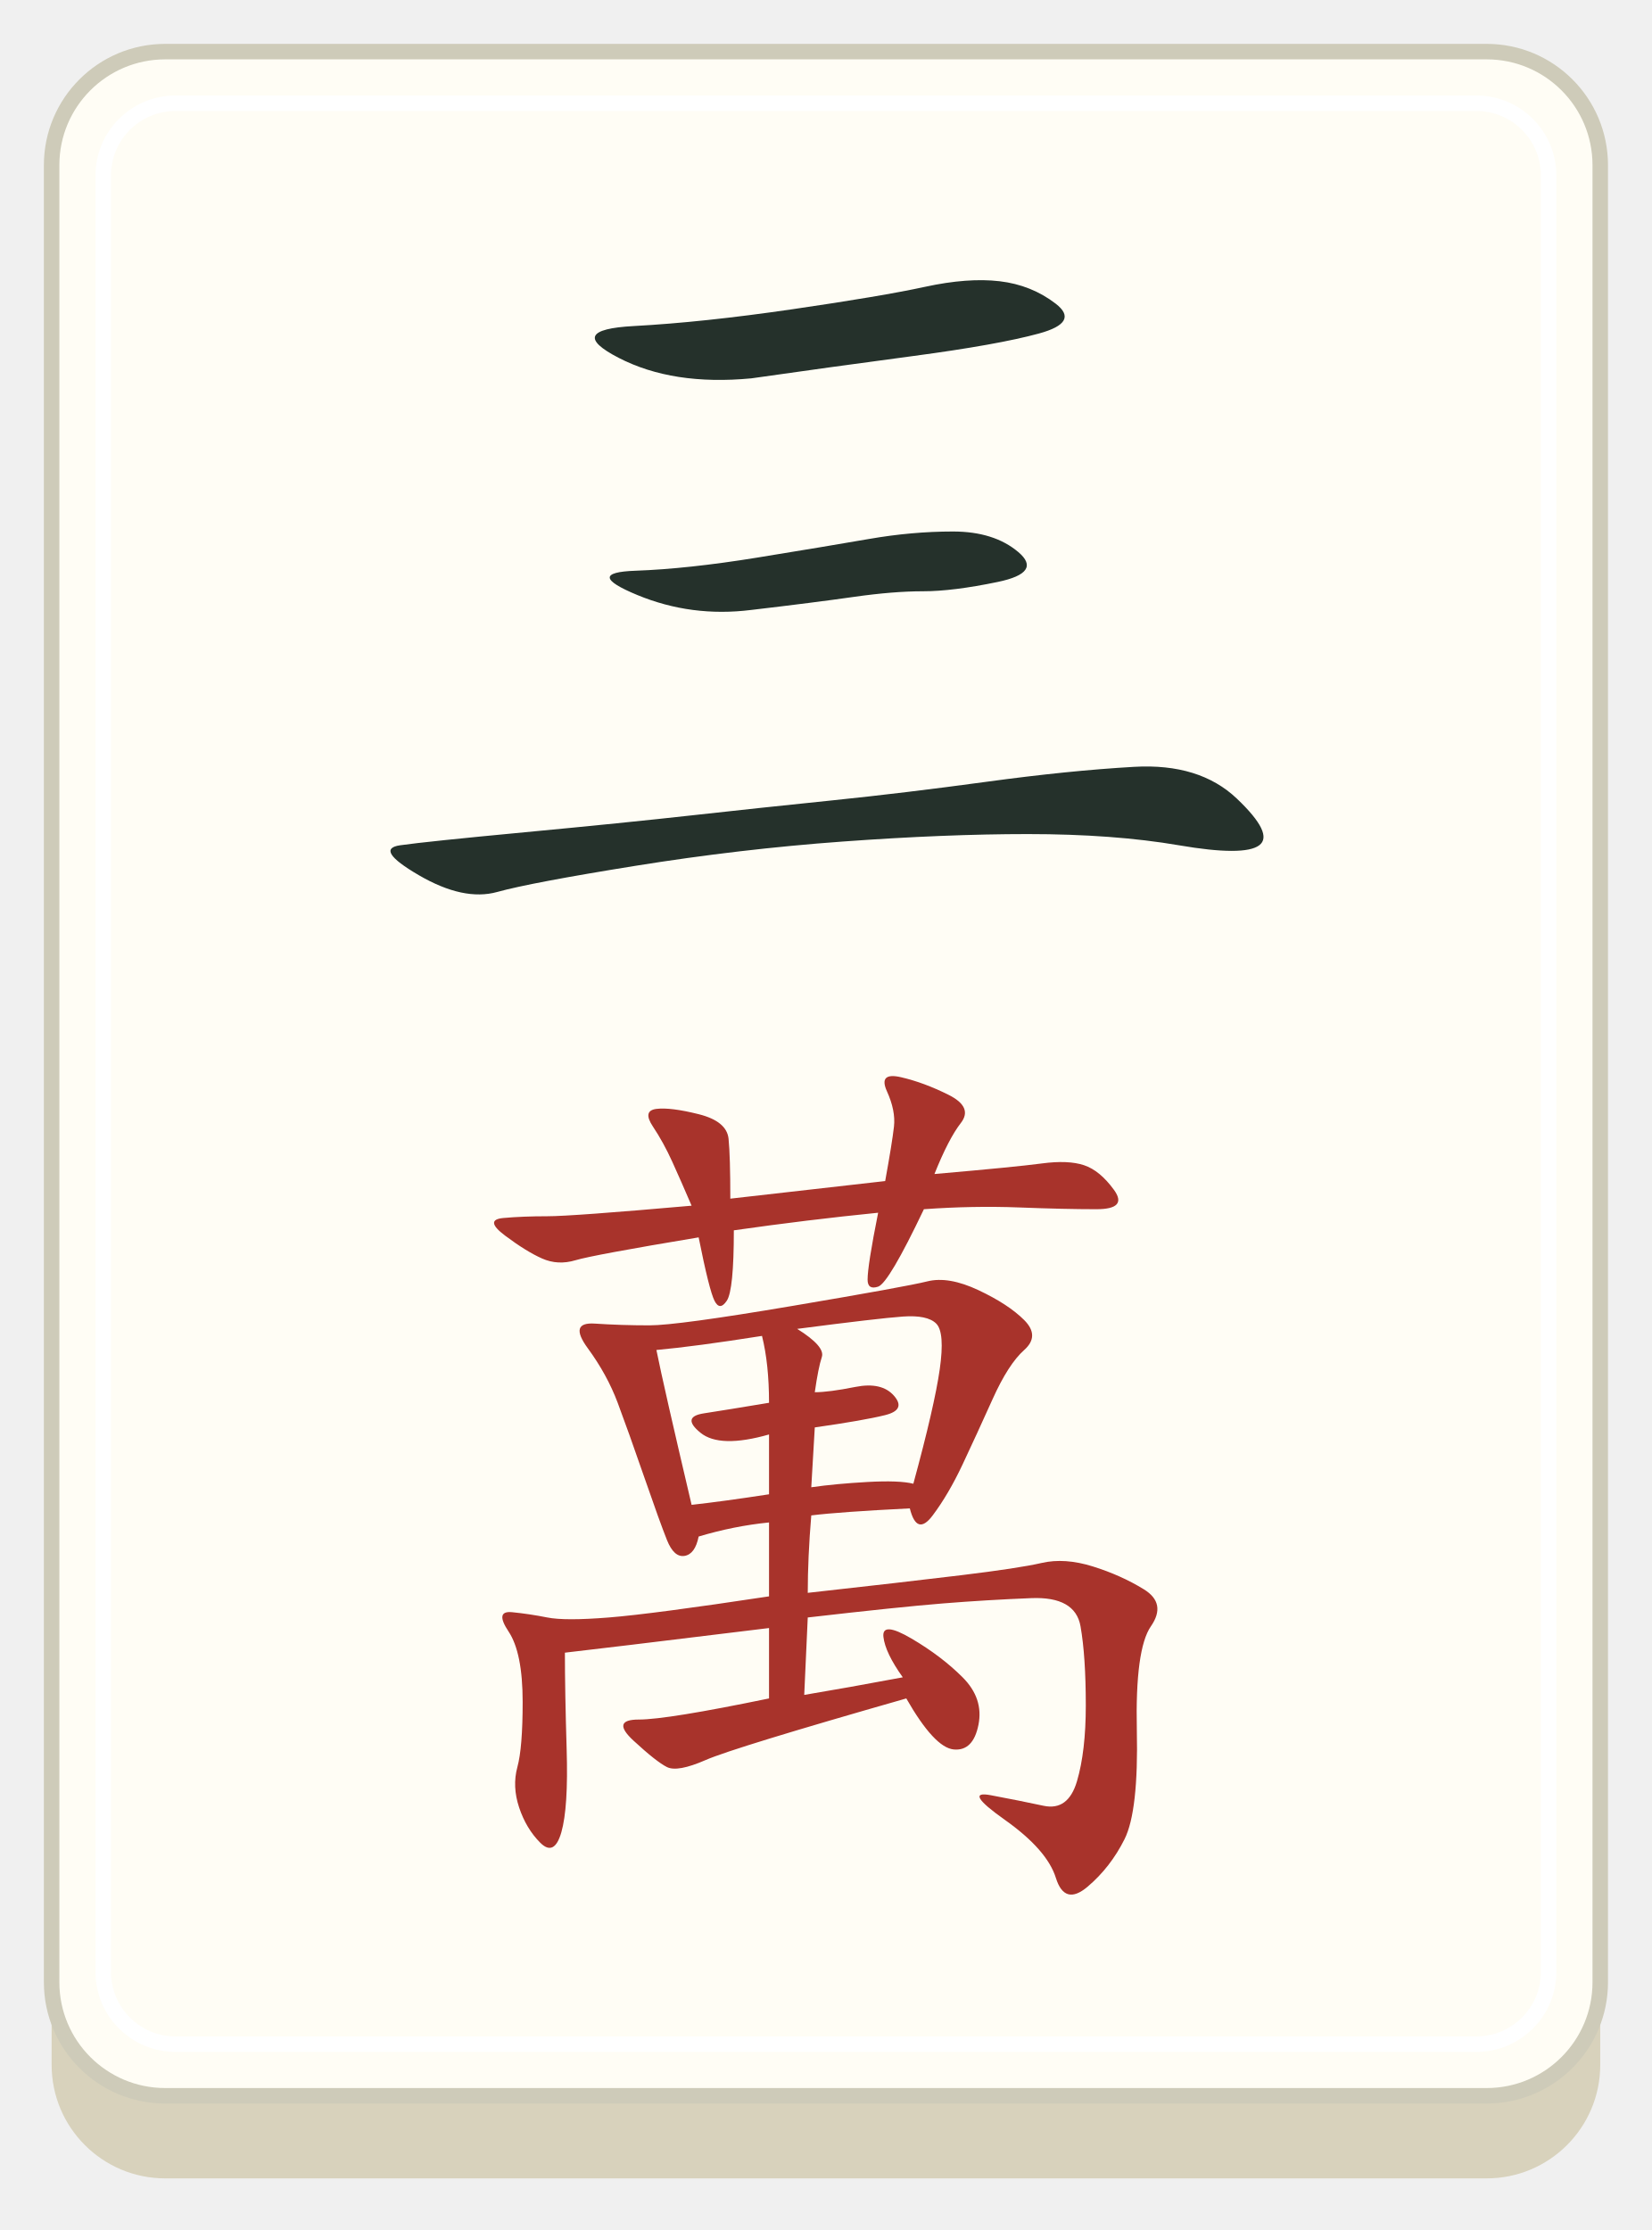
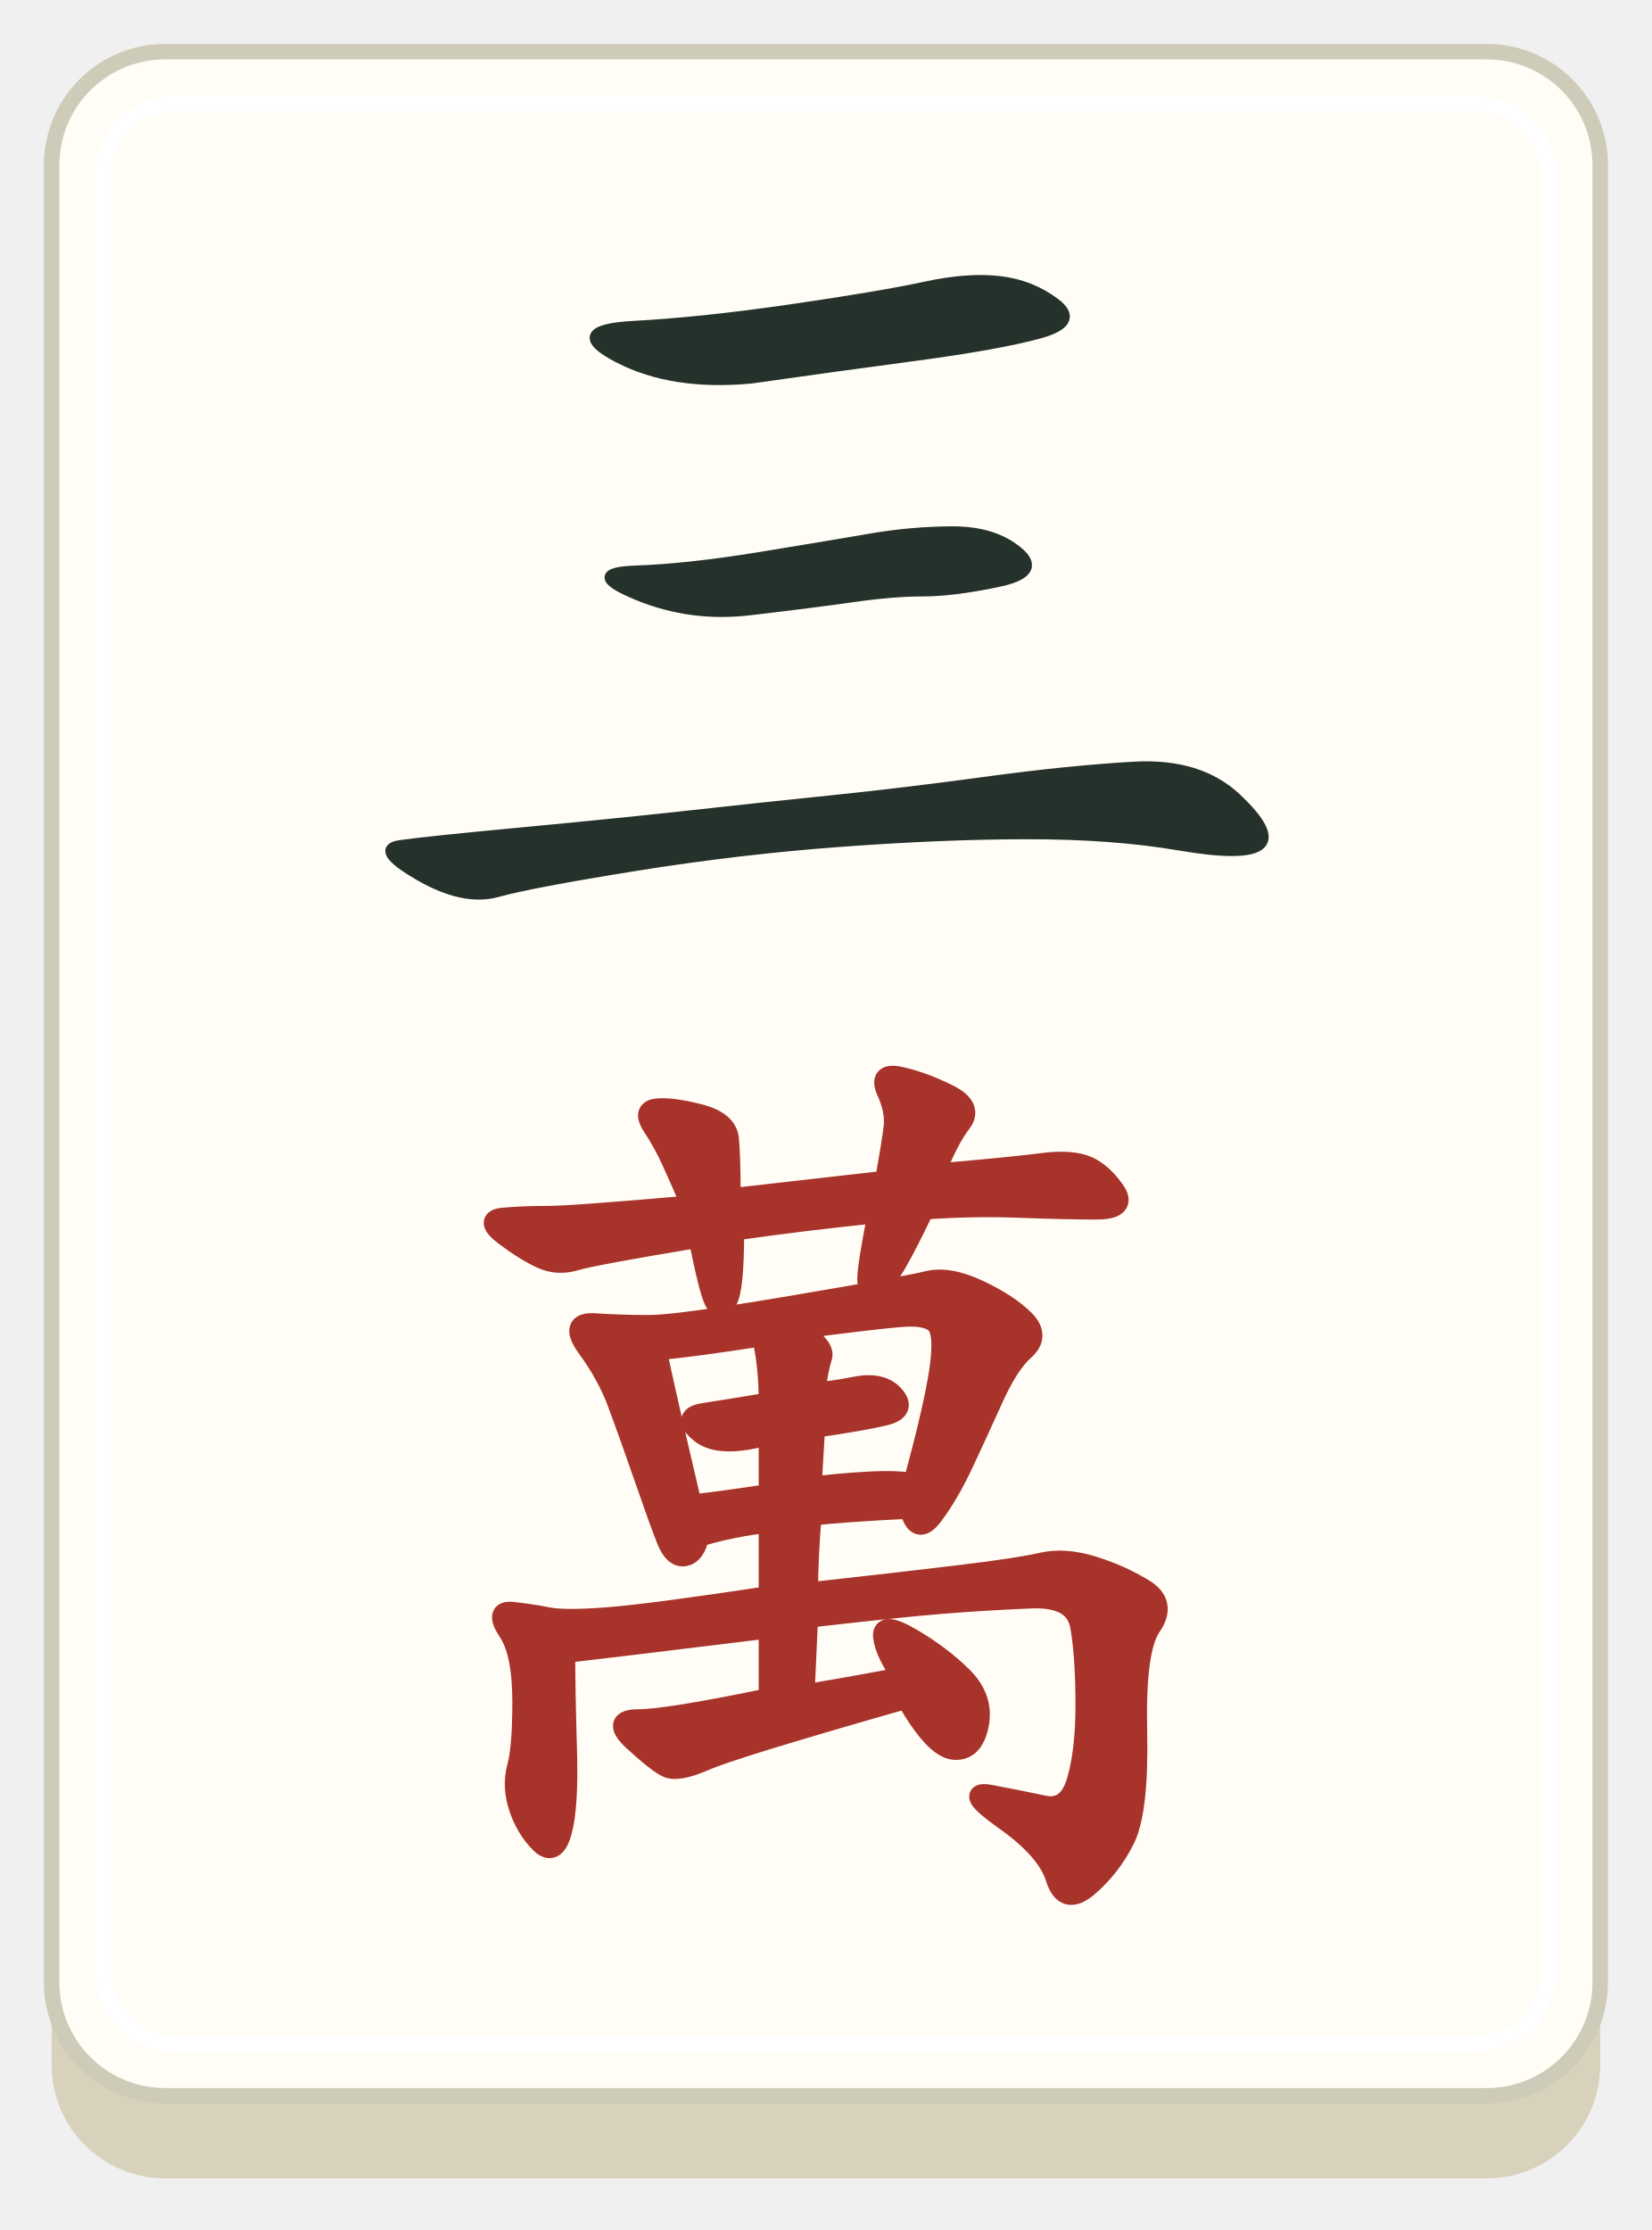
<svg xmlns="http://www.w3.org/2000/svg" viewBox="0 0 160 216" width="160" height="216" data-suit="wan" data-rank="3" role="img" aria-label="三万">
  <rect x="5" y="13" width="150" height="198" rx="11" fill="#d8d2bc" />
  <rect x="5" y="5" width="150" height="198" rx="11" fill="#fffdf5" stroke="#cecbb9" stroke-width="1.5" />
  <rect x="10" y="10" width="140" height="188" rx="7" fill="none" stroke="#ffffff" stroke-width="1.5" />
-   <path data-character="三" d="M7.031,80.469C3.906,78.646 3.255,77.604 5.078,77.344C6.901,77.083 11.263,76.628 18.164,75.977C25.065,75.326 30.859,74.74 35.547,74.219C40.234,73.698 45.117,73.177 50.195,72.656C55.273,72.135 60.677,71.484 66.406,70.703C72.135,69.922 77.279,69.401 81.836,69.141C86.393,68.88 89.974,69.987 92.578,72.461C95.182,74.935 95.964,76.563 94.922,77.344C93.88,78.125 91.081,78.125 86.523,77.344C81.966,76.563 76.693,76.172 70.703,76.172C64.974,76.172 58.529,76.432 51.367,76.953C44.206,77.474 36.979,78.32 29.688,79.492C22.396,80.664 17.578,81.576 15.234,82.227C12.891,82.878 10.156,82.292 7.031,80.469ZM41.797,28.516C36.328,29.036 31.706,28.32 27.93,26.367C24.154,24.414 24.674,23.307 29.492,23.047C34.31,22.786 39.844,22.201 46.094,21.289C52.344,20.378 56.966,19.596 59.961,18.945C62.956,18.294 65.56,18.099 67.773,18.359C69.987,18.62 71.94,19.401 73.633,20.703C75.326,22.005 74.74,23.047 71.875,23.828C69.01,24.609 64.648,25.391 58.789,26.172C52.93,26.953 47.266,27.734 41.797,28.516ZM41.797,52.734C37.63,53.255 33.659,52.734 29.883,51.172C26.107,49.609 26.042,48.763 29.688,48.633C33.333,48.503 37.565,48.047 42.383,47.266C47.201,46.484 51.107,45.833 54.102,45.313C57.096,44.792 60.026,44.531 62.891,44.531C65.755,44.531 68.034,45.247 69.727,46.68C71.419,48.112 70.703,49.154 67.578,49.805C64.453,50.456 61.849,50.781 59.766,50.781C57.682,50.781 55.273,50.977 52.539,51.367C49.805,51.758 46.224,52.214 41.797,52.734Z" transform="translate(34.0503 10.2362) scale(0.92623)" fill="#25312b" />
-   <path data-character="萬" d="M59.375,52.344C54.167,52.604 50.521,52.865 48.438,53.125C48.177,56.25 48.047,59.115 48.047,61.719C55.078,60.938 60.742,60.286 65.039,59.766C69.336,59.245 72.331,58.789 74.023,58.398C75.716,58.008 77.604,58.138 79.688,58.789C81.771,59.44 83.659,60.286 85.352,61.328C87.044,62.37 87.305,63.737 86.133,65.43C84.961,67.122 84.44,70.964 84.57,76.953C84.701,82.943 84.245,86.979 83.203,89.063C82.161,91.146 80.794,92.904 79.102,94.336C77.409,95.768 76.237,95.443 75.586,93.359C74.935,91.276 73.047,89.128 69.922,86.914C66.797,84.701 66.276,83.789 68.359,84.18C70.443,84.57 72.396,84.961 74.219,85.352C76.042,85.742 77.279,84.831 77.93,82.617C78.581,80.404 78.906,77.604 78.906,74.219C78.906,70.573 78.711,67.643 78.32,65.43C77.93,63.216 76.107,62.174 72.852,62.305C69.596,62.435 66.341,62.63 63.086,62.891C59.831,63.151 54.818,63.672 48.047,64.453L47.656,73.047C50.781,72.526 54.427,71.875 58.594,71.094C57.292,69.271 56.576,67.773 56.445,66.602C56.315,65.43 57.357,65.495 59.57,66.797C61.784,68.099 63.672,69.531 65.234,71.094C66.797,72.656 67.383,74.414 66.992,76.367C66.602,78.32 65.69,79.232 64.258,79.102C62.826,78.971 61.068,77.083 58.984,73.438C46.224,77.083 38.802,79.362 36.719,80.273C34.635,81.185 33.203,81.445 32.422,81.055C31.641,80.664 30.404,79.688 28.711,78.125C27.018,76.563 27.214,75.781 29.297,75.781C31.38,75.781 36.198,75 43.75,73.438L43.75,65.625C30.99,67.188 23.438,68.099 21.094,68.359C21.094,71.224 21.159,74.805 21.289,79.102C21.419,83.398 21.224,86.458 20.703,88.281C20.182,90.104 19.401,90.495 18.359,89.453C17.318,88.411 16.536,87.109 16.016,85.547C15.495,83.984 15.43,82.487 15.82,81.055C16.211,79.622 16.406,77.214 16.406,73.828C16.406,70.182 15.885,67.578 14.844,66.016C13.802,64.453 13.932,63.737 15.234,63.867C16.536,63.997 17.839,64.193 19.141,64.453C20.443,64.714 22.721,64.714 25.977,64.453C29.232,64.193 35.156,63.411 43.75,62.109L43.75,53.906C41.146,54.167 38.542,54.688 35.938,55.469C35.677,56.771 35.156,57.487 34.375,57.617C33.594,57.747 32.943,57.161 32.422,55.859C31.901,54.557 31.055,52.214 29.883,48.828C28.711,45.443 27.734,42.708 26.953,40.625C26.172,38.542 25.065,36.523 23.633,34.57C22.201,32.617 22.461,31.706 24.414,31.836C26.367,31.966 28.385,32.031 30.469,32.031C32.552,32.031 37.826,31.315 46.289,29.883C54.753,28.451 59.766,27.539 61.328,27.148C62.891,26.758 64.779,27.083 66.992,28.125C69.206,29.167 70.898,30.273 72.07,31.445C73.242,32.617 73.242,33.724 72.07,34.766C70.898,35.807 69.727,37.63 68.555,40.234C67.383,42.839 66.276,45.247 65.234,47.461C64.193,49.674 63.086,51.563 61.914,53.125C60.742,54.688 59.896,54.427 59.375,52.344ZM55.859,19.531C50.651,20.052 45.313,20.703 39.844,21.484C39.844,25.911 39.583,28.516 39.063,29.297C38.542,30.078 38.086,30.078 37.695,29.297C37.305,28.516 36.719,26.172 35.938,22.266C28.125,23.568 23.568,24.414 22.266,24.805C20.964,25.195 19.727,25.13 18.555,24.609C17.383,24.089 16.016,23.242 14.453,22.07C12.891,20.898 12.826,20.247 14.258,20.117C15.69,19.987 17.318,19.922 19.141,19.922C20.964,19.922 26.302,19.531 35.156,18.75C34.375,16.927 33.659,15.299 33.008,13.867C32.357,12.435 31.641,11.133 30.859,9.961C30.078,8.789 30.208,8.138 31.25,8.008C32.292,7.878 33.854,8.073 35.938,8.594C38.021,9.115 39.128,10.026 39.258,11.328C39.388,12.63 39.453,14.844 39.453,17.969L56.641,16.016C57.161,13.151 57.487,11.133 57.617,9.961C57.747,8.789 57.487,7.487 56.836,6.055C56.185,4.622 56.706,4.102 58.398,4.492C60.091,4.883 61.849,5.534 63.672,6.445C65.495,7.357 65.951,8.398 65.039,9.57C64.128,10.742 63.151,12.63 62.109,15.234C68.099,14.714 72.07,14.323 74.023,14.063C75.977,13.802 77.539,13.867 78.711,14.258C79.883,14.648 80.99,15.56 82.031,16.992C83.073,18.424 82.422,19.141 80.078,19.141C77.734,19.141 74.87,19.076 71.484,18.945C68.099,18.815 64.583,18.88 60.938,19.141C58.333,24.609 56.641,27.474 55.859,27.734C55.078,27.995 54.688,27.734 54.688,26.953C54.688,25.911 55.078,23.438 55.859,19.531ZM48.438,50C50.26,49.74 52.344,49.544 54.688,49.414C57.031,49.284 58.724,49.349 59.766,49.609C61.328,43.88 62.305,39.648 62.695,36.914C63.086,34.18 62.956,32.487 62.305,31.836C61.654,31.185 60.417,30.924 58.594,31.055C56.771,31.185 52.865,31.641 46.875,32.422C48.958,33.724 49.87,34.766 49.609,35.547C49.349,36.328 49.089,37.63 48.828,39.453C49.87,39.453 51.367,39.258 53.32,38.867C55.273,38.477 56.706,38.802 57.617,39.844C58.529,40.885 58.203,41.602 56.641,41.992C55.078,42.383 52.474,42.839 48.828,43.359ZM35.156,51.953C37.5,51.693 40.365,51.302 43.75,50.781L43.75,44.141C40.104,45.182 37.565,45.117 36.133,43.945C34.701,42.773 34.831,42.057 36.523,41.797C38.216,41.536 40.625,41.146 43.75,40.625C43.75,37.76 43.49,35.286 42.969,33.203C38.021,33.984 34.115,34.505 31.25,34.766C31.771,37.37 33.073,43.099 35.156,51.953Z" transform="translate(36.3068 100.4205) scale(0.87273)" fill="#a8332b" />
+   <path data-character="三" d="M7.031,80.469C3.906,78.646 3.255,77.604 5.078,77.344C6.901,77.083 11.263,76.628 18.164,75.977C25.065,75.326 30.859,74.74 35.547,74.219C40.234,73.698 45.117,73.177 50.195,72.656C55.273,72.135 60.677,71.484 66.406,70.703C72.135,69.922 77.279,69.401 81.836,69.141C86.393,68.88 89.974,69.987 92.578,72.461C95.182,74.935 95.964,76.563 94.922,77.344C93.88,78.125 91.081,78.125 86.523,77.344C81.966,76.563 76.693,76.172 70.703,76.172C64.974,76.172 58.529,76.432 51.367,76.953C44.206,77.474 36.979,78.32 29.688,79.492C22.396,80.664 17.578,81.576 15.234,82.227C12.891,82.878 10.156,82.292 7.031,80.469ZM41.797,28.516C36.328,29.036 31.706,28.32 27.93,26.367C24.154,24.414 24.674,23.307 29.492,23.047C34.31,22.786 39.844,22.201 46.094,21.289C52.344,20.378 56.966,19.596 59.961,18.945C62.956,18.294 65.56,18.099 67.773,18.359C69.987,18.62 71.94,19.401 73.633,20.703C75.326,22.005 74.74,23.047 71.875,23.828C69.01,24.609 64.648,25.391 58.789,26.172C52.93,26.953 47.266,27.734 41.797,28.516ZM41.797,52.734C37.63,53.255 33.659,52.734 29.883,51.172C26.107,49.609 26.042,48.763 29.688,48.633C33.333,48.503 37.565,48.047 42.383,47.266C47.201,46.484 51.107,45.833 54.102,45.313C57.096,44.792 60.026,44.531 62.891,44.531C65.755,44.531 68.034,45.247 69.727,46.68C71.419,48.112 70.703,49.154 67.578,49.805C64.453,50.456 61.849,50.781 59.766,50.781C57.682,50.781 55.273,50.977 52.539,51.367C49.805,51.758 46.224,52.214 41.797,52.734Z" transform="translate(34.0503 10.2362) scale(0.92623)" fill="#25312b" stroke="#25312b" stroke-width="1.08" stroke-linejoin="round" />
+   <path data-character="萬" d="M59.375,52.344C54.167,52.604 50.521,52.865 48.438,53.125C48.177,56.25 48.047,59.115 48.047,61.719C55.078,60.938 60.742,60.286 65.039,59.766C69.336,59.245 72.331,58.789 74.023,58.398C75.716,58.008 77.604,58.138 79.688,58.789C81.771,59.44 83.659,60.286 85.352,61.328C87.044,62.37 87.305,63.737 86.133,65.43C84.961,67.122 84.44,70.964 84.57,76.953C84.701,82.943 84.245,86.979 83.203,89.063C82.161,91.146 80.794,92.904 79.102,94.336C77.409,95.768 76.237,95.443 75.586,93.359C74.935,91.276 73.047,89.128 69.922,86.914C66.797,84.701 66.276,83.789 68.359,84.18C70.443,84.57 72.396,84.961 74.219,85.352C76.042,85.742 77.279,84.831 77.93,82.617C78.581,80.404 78.906,77.604 78.906,74.219C78.906,70.573 78.711,67.643 78.32,65.43C77.93,63.216 76.107,62.174 72.852,62.305C69.596,62.435 66.341,62.63 63.086,62.891C59.831,63.151 54.818,63.672 48.047,64.453L47.656,73.047C50.781,72.526 54.427,71.875 58.594,71.094C57.292,69.271 56.576,67.773 56.445,66.602C56.315,65.43 57.357,65.495 59.57,66.797C61.784,68.099 63.672,69.531 65.234,71.094C66.797,72.656 67.383,74.414 66.992,76.367C66.602,78.32 65.69,79.232 64.258,79.102C62.826,78.971 61.068,77.083 58.984,73.438C46.224,77.083 38.802,79.362 36.719,80.273C34.635,81.185 33.203,81.445 32.422,81.055C31.641,80.664 30.404,79.688 28.711,78.125C27.018,76.563 27.214,75.781 29.297,75.781C31.38,75.781 36.198,75 43.75,73.438L43.75,65.625C30.99,67.188 23.438,68.099 21.094,68.359C21.094,71.224 21.159,74.805 21.289,79.102C21.419,83.398 21.224,86.458 20.703,88.281C20.182,90.104 19.401,90.495 18.359,89.453C17.318,88.411 16.536,87.109 16.016,85.547C15.495,83.984 15.43,82.487 15.82,81.055C16.211,79.622 16.406,77.214 16.406,73.828C16.406,70.182 15.885,67.578 14.844,66.016C13.802,64.453 13.932,63.737 15.234,63.867C16.536,63.997 17.839,64.193 19.141,64.453C20.443,64.714 22.721,64.714 25.977,64.453C29.232,64.193 35.156,63.411 43.75,62.109L43.75,53.906C41.146,54.167 38.542,54.688 35.938,55.469C35.677,56.771 35.156,57.487 34.375,57.617C33.594,57.747 32.943,57.161 32.422,55.859C31.901,54.557 31.055,52.214 29.883,48.828C28.711,45.443 27.734,42.708 26.953,40.625C26.172,38.542 25.065,36.523 23.633,34.57C22.201,32.617 22.461,31.706 24.414,31.836C26.367,31.966 28.385,32.031 30.469,32.031C32.552,32.031 37.826,31.315 46.289,29.883C54.753,28.451 59.766,27.539 61.328,27.148C62.891,26.758 64.779,27.083 66.992,28.125C69.206,29.167 70.898,30.273 72.07,31.445C73.242,32.617 73.242,33.724 72.07,34.766C70.898,35.807 69.727,37.63 68.555,40.234C67.383,42.839 66.276,45.247 65.234,47.461C64.193,49.674 63.086,51.563 61.914,53.125C60.742,54.688 59.896,54.427 59.375,52.344ZM55.859,19.531C50.651,20.052 45.313,20.703 39.844,21.484C39.844,25.911 39.583,28.516 39.063,29.297C38.542,30.078 38.086,30.078 37.695,29.297C37.305,28.516 36.719,26.172 35.938,22.266C28.125,23.568 23.568,24.414 22.266,24.805C20.964,25.195 19.727,25.13 18.555,24.609C17.383,24.089 16.016,23.242 14.453,22.07C12.891,20.898 12.826,20.247 14.258,20.117C15.69,19.987 17.318,19.922 19.141,19.922C20.964,19.922 26.302,19.531 35.156,18.75C34.375,16.927 33.659,15.299 33.008,13.867C32.357,12.435 31.641,11.133 30.859,9.961C30.078,8.789 30.208,8.138 31.25,8.008C32.292,7.878 33.854,8.073 35.938,8.594C38.021,9.115 39.128,10.026 39.258,11.328C39.388,12.63 39.453,14.844 39.453,17.969L56.641,16.016C57.161,13.151 57.487,11.133 57.617,9.961C57.747,8.789 57.487,7.487 56.836,6.055C56.185,4.622 56.706,4.102 58.398,4.492C60.091,4.883 61.849,5.534 63.672,6.445C65.495,7.357 65.951,8.398 65.039,9.57C64.128,10.742 63.151,12.63 62.109,15.234C68.099,14.714 72.07,14.323 74.023,14.063C75.977,13.802 77.539,13.867 78.711,14.258C79.883,14.648 80.99,15.56 82.031,16.992C83.073,18.424 82.422,19.141 80.078,19.141C77.734,19.141 74.87,19.076 71.484,18.945C68.099,18.815 64.583,18.88 60.938,19.141C58.333,24.609 56.641,27.474 55.859,27.734C55.078,27.995 54.688,27.734 54.688,26.953C54.688,25.911 55.078,23.438 55.859,19.531ZM48.438,50C50.26,49.74 52.344,49.544 54.688,49.414C57.031,49.284 58.724,49.349 59.766,49.609C61.328,43.88 62.305,39.648 62.695,36.914C63.086,34.18 62.956,32.487 62.305,31.836C61.654,31.185 60.417,30.924 58.594,31.055C56.771,31.185 52.865,31.641 46.875,32.422C48.958,33.724 49.87,34.766 49.609,35.547C49.349,36.328 49.089,37.63 48.828,39.453C49.87,39.453 51.367,39.258 53.32,38.867C55.273,38.477 56.706,38.802 57.617,39.844C58.529,40.885 58.203,41.602 56.641,41.992C55.078,42.383 52.474,42.839 48.828,43.359ZM35.156,51.953C37.5,51.693 40.365,51.302 43.75,50.781L43.75,44.141C40.104,45.182 37.565,45.117 36.133,43.945C34.701,42.773 34.831,42.057 36.523,41.797C38.216,41.536 40.625,41.146 43.75,40.625C43.75,37.76 43.49,35.286 42.969,33.203C38.021,33.984 34.115,34.505 31.25,34.766C31.771,37.37 33.073,43.099 35.156,51.953Z" transform="translate(36.3068 100.4205) scale(0.87273)" fill="#a8332b" stroke="#a8332b" stroke-width="2.292" stroke-linejoin="round" />
</svg>
